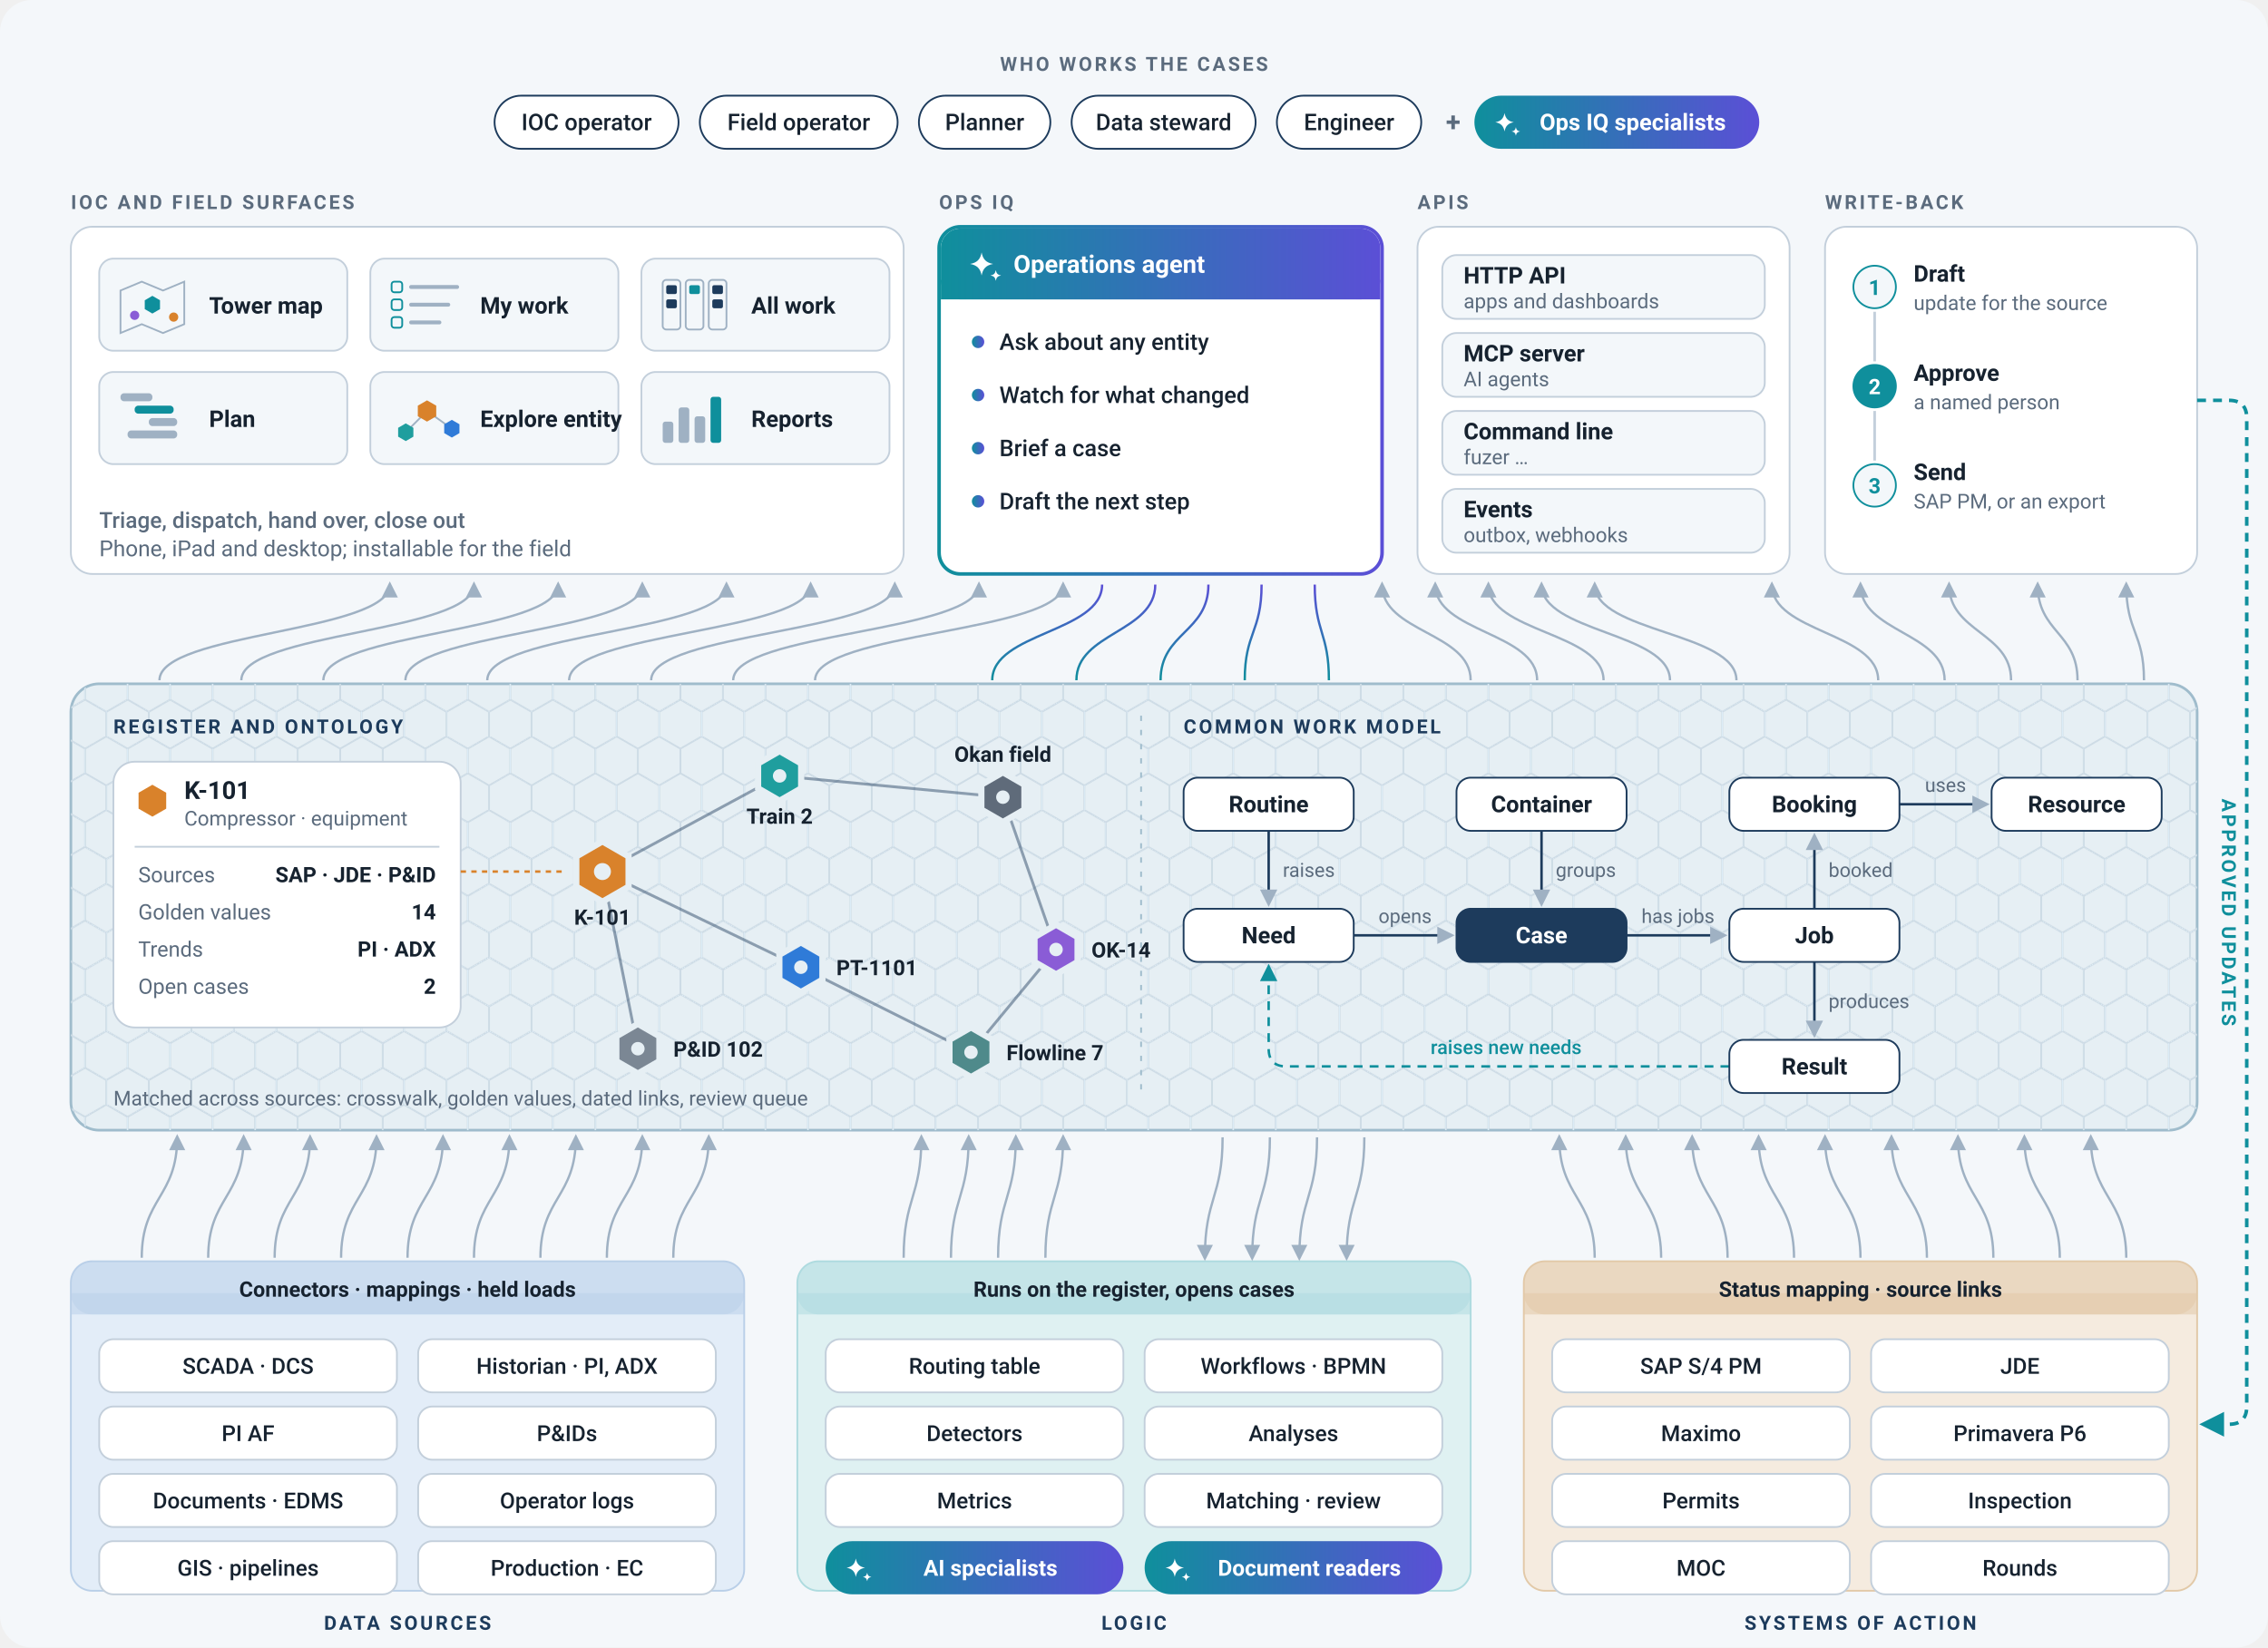
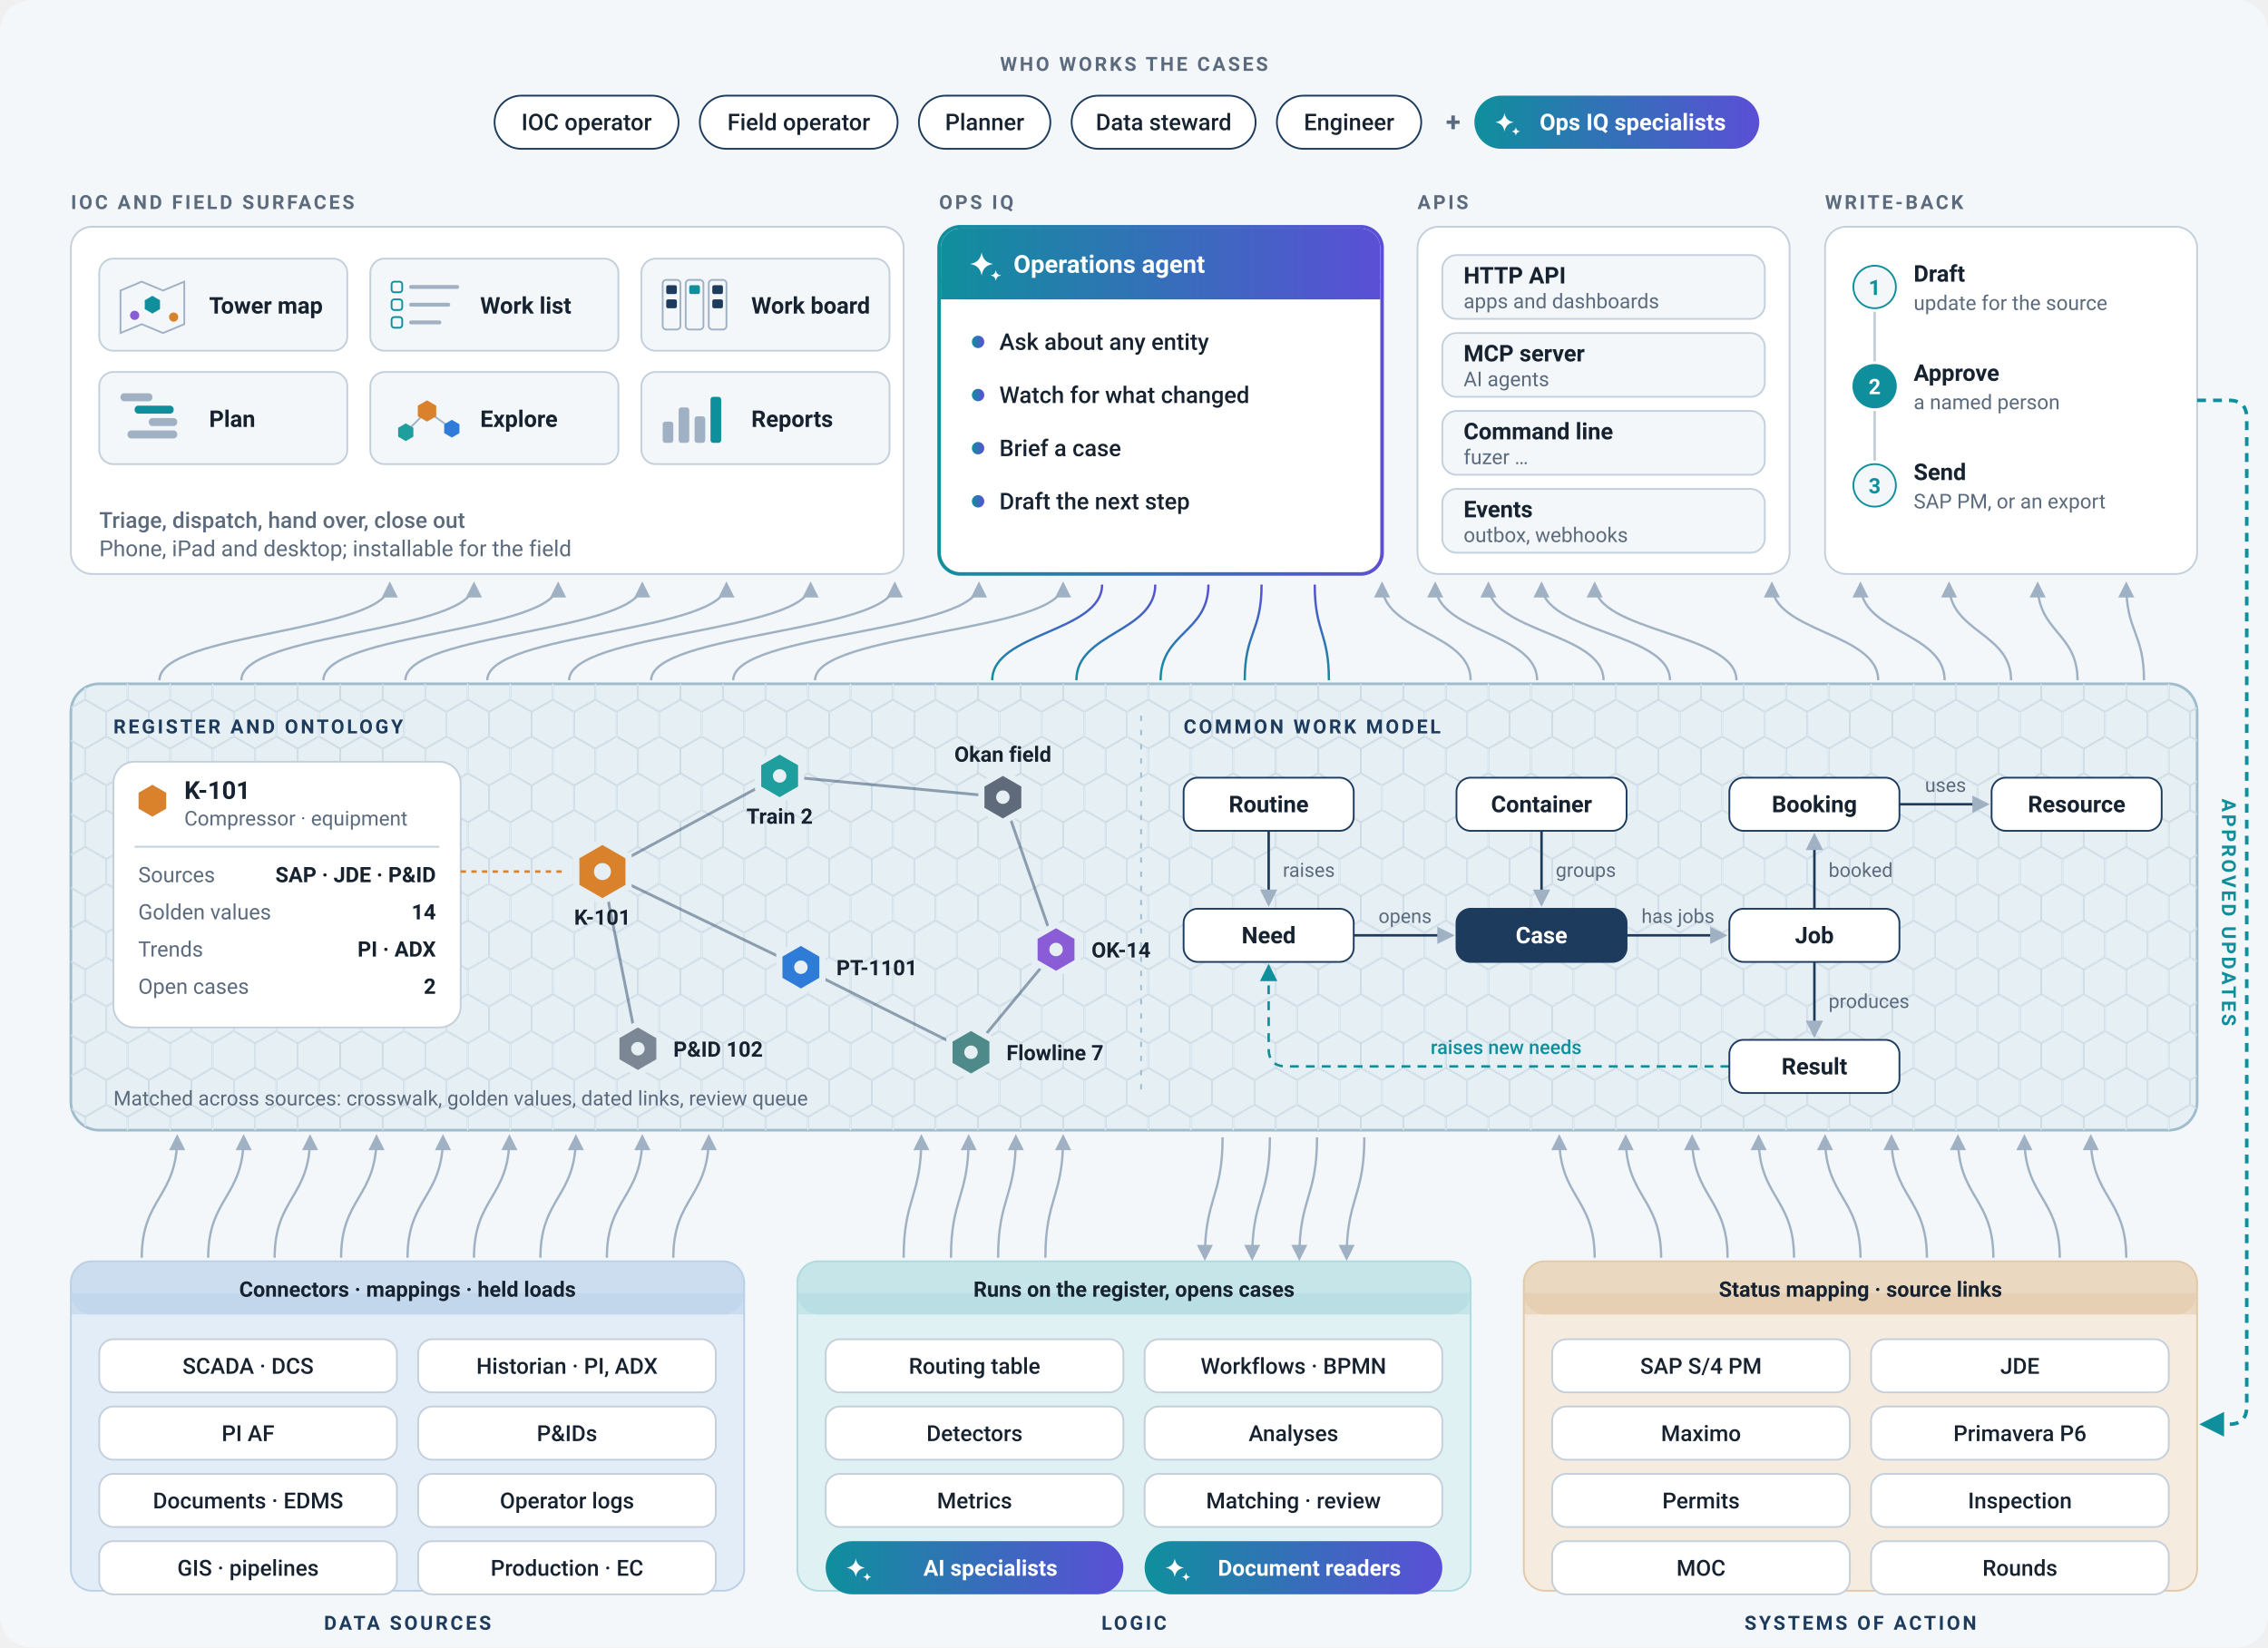
<svg xmlns="http://www.w3.org/2000/svg" viewBox="0 0 1280 930" width="1280" height="930" role="img" aria-labelledby="t d" font-family="system-ui, -apple-system, 'Segoe UI', Roboto, 'Helvetica Neue', Arial, sans-serif">
  <defs>
    <linearGradient id="iq" x1="0" y1="0" x2="1" y2="0">
      <stop offset="0" stop-color="#0f8f9c" />
      <stop offset="1" stop-color="#5b4fd6" />
    </linearGradient>
    <linearGradient id="iqv" x1="0" y1="1" x2="0" y2="0" gradientUnits="objectBoundingBox">
      <stop offset="0" stop-color="#0f8f9c" />
      <stop offset="1" stop-color="#5b4fd6" />
    </linearGradient>
    <pattern id="hexes" width="24" height="41.57" patternUnits="userSpaceOnUse">
      <path d="M12 0 L24 6.93 V20.78 L12 27.71 L0 20.78 V6.93 Z M12 27.71 V41.57" fill="none" stroke="#cddbe5" stroke-width="1" />
    </pattern>
    <marker id="a" viewBox="0 0 10 10" refX="8" refY="5" markerWidth="7" markerHeight="7" orient="auto-start-reverse">
      <path d="M0 0 L10 5 L0 10 z" fill="#9fb1c3" />
    </marker>
    <marker id="ai" viewBox="0 0 10 10" refX="8" refY="5" markerWidth="7" markerHeight="7" orient="auto-start-reverse">
      <path d="M0 0 L10 5 L0 10 z" fill="#5b4fd6" />
    </marker>
    <marker id="ah" viewBox="0 0 10 10" refX="8" refY="5" markerWidth="7" markerHeight="7" orient="auto-start-reverse">
      <path d="M0 0 L10 5 L0 10 z" fill="#0f8f9c" />
    </marker>
  </defs>
  <rect width="1280" height="930" rx="18" fill="#f4f7fa" />
  <text x="640.0" y="40" font-size="11" font-weight="600" fill="#5b6b7d" text-anchor="middle" letter-spacing="1.4">WHO WORKS THE CASES</text>
  <rect x="279.12" y="54" width="103.84" height="30" rx="15" fill="#ffffff" stroke="#1d3b5c" />
  <text x="331.04" y="73.5" font-size="13" font-weight="500" fill="#16222f" text-anchor="middle">IOC operator</text>
  <rect x="394.96" y="54" width="111.64" height="30" rx="15" fill="#ffffff" stroke="#1d3b5c" />
  <text x="450.78" y="73.5" font-size="13" font-weight="500" fill="#16222f" text-anchor="middle">Field operator</text>
  <rect x="518.6" y="54" width="74.2" height="30" rx="15" fill="#ffffff" stroke="#1d3b5c" />
  <text x="555.7" y="73.5" font-size="13" font-weight="500" fill="#16222f" text-anchor="middle">Planner</text>
  <rect x="604.8" y="54" width="103.84" height="30" rx="15" fill="#ffffff" stroke="#1d3b5c" />
  <text x="656.72" y="73.5" font-size="13" font-weight="500" fill="#16222f" text-anchor="middle">Data steward</text>
  <rect x="720.64" y="54" width="81.48" height="30" rx="15" fill="#ffffff" stroke="#1d3b5c" />
  <text x="761.38" y="73.5" font-size="13" font-weight="500" fill="#16222f" text-anchor="middle">Engineer</text>
  <text x="820.12" y="74" font-size="15" font-weight="600" fill="#5b6b7d" text-anchor="middle">+</text>
  <rect x="832.12" y="54" width="160.76" height="30" rx="15.0" fill="url(#iq)" />
  <path d="M10 3.5c.7 3.9 2.6 5.8 6.5 6.5-3.9.7-5.8 2.6-6.5 6.5-.7-3.9-2.6-5.8-6.5-6.5 3.9-.7 5.8-2.6 6.5-6.5zM18 13.5c.35 1.9 1.1 2.65 3 3-1.9.35-2.65 1.1-3 3-.35-1.9-1.1-2.65-3-3 1.9-.35 2.65-1.1 3-3z" transform="translate(841.12 61.0) scale(0.8)" fill="#ffffff" />
  <text x="921.5" y="73.5" font-size="13" font-weight="600" fill="#ffffff" text-anchor="middle">Ops IQ specialists</text>
  <text x="40" y="118" font-size="11" font-weight="600" fill="#5b6b7d" text-anchor="start" letter-spacing="1.4">IOC AND FIELD SURFACES</text>
  <rect x="40" y="128" width="470" height="196" rx="12" fill="#ffffff" stroke="#c3cfdb" />
  <rect x="56" y="146" width="140" height="52" rx="8" fill="#f3f7fa" stroke="#c3cfdb" />
  <path d="M68 164 l12 -5 12 5 12 -5 v24 l-12 5 -12 -5 -12 5z" fill="none" stroke="#9fb1c3" />
  <polygon points="86.0,167.0 90.3,169.5 90.3,174.5 86.0,177.0 81.7,174.5 81.7,169.5" fill="#0f8f9c" />
  <circle cx="98" cy="179" r="2.6" fill="#d9822b" />
  <circle cx="76" cy="178" r="2.6" fill="#8a5cd6" />
  <text x="118" y="177.0" font-size="13" font-weight="600" fill="#16222f" text-anchor="start">Tower map</text>
  <rect x="209" y="146" width="140" height="52" rx="8" fill="#f3f7fa" stroke="#c3cfdb" />
  <rect x="221" y="159" width="6" height="6" rx="1.5" fill="none" stroke="#0f8f9c" />
  <path d="M232 162h26" stroke="#9fb1c3" stroke-width="2.2" stroke-linecap="round" />
  <rect x="221" y="169" width="6" height="6" rx="1.5" fill="none" stroke="#0f8f9c" />
  <path d="M232 172h21" stroke="#9fb1c3" stroke-width="2.2" stroke-linecap="round" />
  <rect x="221" y="179" width="6" height="6" rx="1.5" fill="none" stroke="#0f8f9c" />
  <path d="M232 182h16" stroke="#9fb1c3" stroke-width="2.2" stroke-linecap="round" />
-   <text x="271" y="177.0" font-size="13" font-weight="600" fill="#16222f" text-anchor="start">My work</text>
+   <text x="271" y="177.0" font-size="13" font-weight="600" fill="#16222f" text-anchor="start">Work list</text>
  <rect x="362" y="146" width="140" height="52" rx="8" fill="#f3f7fa" stroke="#c3cfdb" />
  <rect x="374" y="158" width="10" height="28" rx="2" fill="none" stroke="#9fb1c3" />
  <rect x="376" y="161" width="6" height="5" rx="1" fill="#1d3b5c" />
  <rect x="376" y="169" width="6" height="5" rx="1" fill="#1d3b5c" />
  <rect x="387" y="158" width="10" height="28" rx="2" fill="none" stroke="#9fb1c3" />
  <rect x="389" y="161" width="6" height="5" rx="1" fill="#0f8f9c" />
  <rect x="400" y="158" width="10" height="28" rx="2" fill="none" stroke="#9fb1c3" />
  <rect x="402" y="161" width="6" height="5" rx="1" fill="#1d3b5c" />
  <rect x="402" y="169" width="6" height="5" rx="1" fill="#1d3b5c" />
-   <text x="424" y="177.0" font-size="13" font-weight="600" fill="#16222f" text-anchor="start">All work</text>
+   <text x="424" y="177.0" font-size="13" font-weight="600" fill="#16222f" text-anchor="start">Work board</text>
  <rect x="56" y="210" width="140" height="52" rx="8" fill="#f3f7fa" stroke="#c3cfdb" />
  <rect x="68" y="222" width="18" height="4.5" rx="2" fill="#9fb1c3" />
  <rect x="76" y="229" width="22" height="4.5" rx="2" fill="#0f8f9c" />
  <rect x="84" y="236" width="16" height="4.5" rx="2" fill="#9fb1c3" />
  <rect x="72" y="243" width="28" height="4.5" rx="2" fill="#9fb1c3" />
  <text x="118" y="241.0" font-size="13" font-weight="600" fill="#16222f" text-anchor="start">Plan</text>
  <rect x="209" y="210" width="140" height="52" rx="8" fill="#f3f7fa" stroke="#c3cfdb" />
  <path d="M229 244 L241 232 L255 242" stroke="#9fb1c3" fill="none" />
  <polygon points="241.0,226.0 246.2,229.0 246.2,235.0 241.0,238.0 235.8,235.0 235.8,229.0" fill="#d9822b" />
  <polygon points="229.0,239.0 233.3,241.5 233.3,246.5 229.0,249.0 224.7,246.5 224.7,241.5" fill="#1f9e9e" />
  <polygon points="255.0,237.0 259.3,239.5 259.3,244.5 255.0,247.0 250.7,244.5 250.7,239.5" fill="#2f7bd8" />
-   <text x="271" y="241.0" font-size="13" font-weight="600" fill="#16222f" text-anchor="start">Explore entity</text>
+   <text x="271" y="241.0" font-size="13" font-weight="600" fill="#16222f" text-anchor="start">Explore</text>
  <rect x="362" y="210" width="140" height="52" rx="8" fill="#f3f7fa" stroke="#c3cfdb" />
  <rect x="374" y="238" width="6" height="12" rx="1.5" fill="#9fb1c3" />
  <rect x="383" y="230" width="6" height="20" rx="1.5" fill="#9fb1c3" />
  <rect x="392" y="235" width="6" height="15" rx="1.5" fill="#9fb1c3" />
  <rect x="401" y="224" width="6" height="26" rx="1.5" fill="#0f8f9c" />
  <text x="424" y="241.0" font-size="13" font-weight="600" fill="#16222f" text-anchor="start">Reports</text>
  <text x="56" y="298" font-size="12.5" font-weight="500" fill="#5b6b7d" text-anchor="start">Triage, dispatch, hand over, close out</text>
  <text x="56" y="314" font-size="12.5" font-weight="400" fill="#5b6b7d" text-anchor="start">Phone, iPad and desktop; installable for the field</text>
  <text x="530" y="118" font-size="11" font-weight="600" fill="#5b6b7d" text-anchor="start" letter-spacing="1.4">OPS IQ</text>
  <rect x="530" y="128" width="250" height="196" rx="12" fill="#ffffff" stroke="url(#iq)" stroke-width="2" />
  <rect x="531" y="129" width="248" height="40" rx="11" fill="url(#iq)" />
  <rect x="531" y="158" width="248" height="11" fill="url(#iq)" />
  <path d="M10 3.5c.7 3.9 2.6 5.8 6.5 6.5-3.9.7-5.8 2.6-6.5 6.5-.7-3.9-2.6-5.8-6.5-6.5 3.9-.7 5.8-2.6 6.5-6.5zM18 13.5c.35 1.9 1.1 2.65 3 3-1.9.35-2.65 1.1-3 3-.35-1.9-1.1-2.65-3-3 1.9-.35 2.65-1.1 3-3z" transform="translate(544 139) scale(1.0)" fill="#ffffff" />
  <text x="572" y="154" font-size="14" font-weight="700" fill="#ffffff">Operations agent</text>
  <circle cx="552" cy="193" r="3.5" fill="url(#iq)" />
  <text x="564" y="197.5" font-size="13" font-weight="500" fill="#16222f" text-anchor="start">Ask about any entity</text>
  <circle cx="552" cy="223" r="3.5" fill="url(#iq)" />
  <text x="564" y="227.5" font-size="13" font-weight="500" fill="#16222f" text-anchor="start">Watch for what changed</text>
  <circle cx="552" cy="253" r="3.5" fill="url(#iq)" />
  <text x="564" y="257.5" font-size="13" font-weight="500" fill="#16222f" text-anchor="start">Brief a case</text>
  <circle cx="552" cy="283" r="3.5" fill="url(#iq)" />
  <text x="564" y="287.5" font-size="13" font-weight="500" fill="#16222f" text-anchor="start">Draft the next step</text>
  <text x="800" y="118" font-size="11" font-weight="600" fill="#5b6b7d" text-anchor="start" letter-spacing="1.4">APIS</text>
  <rect x="800" y="128" width="210" height="196" rx="12" fill="#ffffff" stroke="#c3cfdb" />
  <rect x="814" y="144" width="182" height="36" rx="8" fill="#f3f7fa" stroke="#c3cfdb" />
  <text x="826" y="160" font-size="13" font-weight="600" fill="#16222f" text-anchor="start">HTTP API</text>
  <text x="826" y="174" font-size="11.5" font-weight="400" fill="#5b6b7d" text-anchor="start">apps and dashboards</text>
  <rect x="814" y="188" width="182" height="36" rx="8" fill="#f3f7fa" stroke="#c3cfdb" />
  <text x="826" y="204" font-size="13" font-weight="600" fill="#16222f" text-anchor="start">MCP server</text>
  <text x="826" y="218" font-size="11.5" font-weight="400" fill="#5b6b7d" text-anchor="start">AI agents</text>
  <rect x="814" y="232" width="182" height="36" rx="8" fill="#f3f7fa" stroke="#c3cfdb" />
  <text x="826" y="248" font-size="13" font-weight="600" fill="#16222f" text-anchor="start">Command line</text>
  <text x="826" y="262" font-size="11.5" font-weight="400" fill="#5b6b7d" text-anchor="start">fuzer …</text>
  <rect x="814" y="276" width="182" height="36" rx="8" fill="#f3f7fa" stroke="#c3cfdb" />
  <text x="826" y="292" font-size="13" font-weight="600" fill="#16222f" text-anchor="start">Events</text>
  <text x="826" y="306" font-size="11.5" font-weight="400" fill="#5b6b7d" text-anchor="start">outbox, webhooks</text>
  <text x="1030" y="118" font-size="11" font-weight="600" fill="#5b6b7d" text-anchor="start" letter-spacing="1.4">WRITE-BACK</text>
  <rect x="1030" y="128" width="210" height="196" rx="12" fill="#ffffff" stroke="#c3cfdb" />
  <circle cx="1058" cy="162" r="12" fill="#f3f7fa" stroke="#0f8f9c" />
  <text x="1058" y="166.5" font-size="12" font-weight="700" fill="#0f8f9c" text-anchor="middle">1</text>
  <text x="1080" y="159" font-size="13" font-weight="600" fill="#16222f" text-anchor="start">Draft</text>
  <text x="1080" y="175" font-size="11.5" font-weight="400" fill="#5b6b7d" text-anchor="start">update for the source</text>
  <path d="M1058 176 v28" stroke="#c3cfdb" stroke-width="1.5" />
  <circle cx="1058" cy="218" r="12" fill="#0f8f9c" stroke="#0f8f9c" />
  <text x="1058" y="222.5" font-size="12" font-weight="700" fill="#ffffff" text-anchor="middle">2</text>
  <text x="1080" y="215" font-size="13" font-weight="600" fill="#16222f" text-anchor="start">Approve</text>
  <text x="1080" y="231" font-size="11.5" font-weight="400" fill="#5b6b7d" text-anchor="start">a named person</text>
  <path d="M1058 232 v28" stroke="#c3cfdb" stroke-width="1.5" />
  <circle cx="1058" cy="274" r="12" fill="#f3f7fa" stroke="#0f8f9c" />
  <text x="1058" y="278.5" font-size="12" font-weight="700" fill="#0f8f9c" text-anchor="middle">3</text>
  <text x="1080" y="271" font-size="13" font-weight="600" fill="#16222f" text-anchor="start">Send</text>
  <text x="1080" y="287" font-size="11.5" font-weight="400" fill="#5b6b7d" text-anchor="start">SAP PM, or an export</text>
  <path d="M90.0 384 C90.0 357.0 220.0 357.0 220.0 330" fill="none" stroke="#9fb1c3" stroke-width="1.3" marker-end="url(#a)" />
  <path d="M136.2 384 C136.2 357.0 267.5 357.0 267.5 330" fill="none" stroke="#9fb1c3" stroke-width="1.3" marker-end="url(#a)" />
  <path d="M182.5 384 C182.5 357.0 315.0 357.0 315.0 330" fill="none" stroke="#9fb1c3" stroke-width="1.3" marker-end="url(#a)" />
  <path d="M228.8 384 C228.8 357.0 362.5 357.0 362.5 330" fill="none" stroke="#9fb1c3" stroke-width="1.3" marker-end="url(#a)" />
  <path d="M275.0 384 C275.0 357.0 410.0 357.0 410.0 330" fill="none" stroke="#9fb1c3" stroke-width="1.3" marker-end="url(#a)" />
  <path d="M321.2 384 C321.2 357.0 457.5 357.0 457.5 330" fill="none" stroke="#9fb1c3" stroke-width="1.3" marker-end="url(#a)" />
  <path d="M367.5 384 C367.5 357.0 505.0 357.0 505.0 330" fill="none" stroke="#9fb1c3" stroke-width="1.3" marker-end="url(#a)" />
  <path d="M413.8 384 C413.8 357.0 552.5 357.0 552.5 330" fill="none" stroke="#9fb1c3" stroke-width="1.3" marker-end="url(#a)" />
  <path d="M460.0 384 C460.0 357.0 600.0 357.0 600.0 330" fill="none" stroke="#9fb1c3" stroke-width="1.3" marker-end="url(#a)" />
  <path d="M560.0 384 C560.0 357.0 622.0 357.0 622.0 330" fill="none" stroke="url(#iqv)" stroke-width="1.3" />
  <path d="M607.5 384 C607.5 357.0 652.0 357.0 652.0 330" fill="none" stroke="url(#iqv)" stroke-width="1.3" />
  <path d="M655.0 384 C655.0 357.0 682.0 357.0 682.0 330" fill="none" stroke="url(#iqv)" stroke-width="1.3" />
  <path d="M702.5 384 C702.5 357.0 712.0 357.0 712.0 330" fill="none" stroke="url(#iqv)" stroke-width="1.3" />
  <path d="M750.0 384 C750.0 357.0 742.0 357.0 742.0 330" fill="none" stroke="url(#iqv)" stroke-width="1.3" />
  <path d="M830.0 384 C830.0 357.0 780.0 357.0 780.0 330" fill="none" stroke="#9fb1c3" stroke-width="1.3" marker-end="url(#a)" />
  <path d="M867.5 384 C867.5 357.0 810.0 357.0 810.0 330" fill="none" stroke="#9fb1c3" stroke-width="1.3" marker-end="url(#a)" />
  <path d="M905.0 384 C905.0 357.0 840.0 357.0 840.0 330" fill="none" stroke="#9fb1c3" stroke-width="1.3" marker-end="url(#a)" />
  <path d="M942.5 384 C942.5 357.0 870.0 357.0 870.0 330" fill="none" stroke="#9fb1c3" stroke-width="1.3" marker-end="url(#a)" />
  <path d="M980.0 384 C980.0 357.0 900.0 357.0 900.0 330" fill="none" stroke="#9fb1c3" stroke-width="1.3" marker-end="url(#a)" />
  <path d="M1060.0 384 C1060.0 357.0 1000.0 357.0 1000.0 330" fill="none" stroke="#9fb1c3" stroke-width="1.3" marker-end="url(#a)" />
  <path d="M1097.5 384 C1097.5 357.0 1050.0 357.0 1050.0 330" fill="none" stroke="#9fb1c3" stroke-width="1.3" marker-end="url(#a)" />
  <path d="M1135.0 384 C1135.0 357.0 1100.0 357.0 1100.0 330" fill="none" stroke="#9fb1c3" stroke-width="1.3" marker-end="url(#a)" />
  <path d="M1172.5 384 C1172.5 357.0 1150.0 357.0 1150.0 330" fill="none" stroke="#9fb1c3" stroke-width="1.3" marker-end="url(#a)" />
  <path d="M1210.0 384 C1210.0 357.0 1200.0 357.0 1200.0 330" fill="none" stroke="#9fb1c3" stroke-width="1.3" marker-end="url(#a)" />
  <rect x="40" y="386" width="1200" height="252" rx="16" fill="#e6eff4" stroke="#9fbccc" stroke-width="1.5" />
  <rect x="40" y="386" width="1200" height="252" rx="16" fill="url(#hexes)" />
  <text x="64" y="414" font-size="11" font-weight="600" fill="#1d3b5c" text-anchor="start" letter-spacing="1.4">REGISTER AND ONTOLOGY</text>
  <text x="668" y="414" font-size="11" font-weight="600" fill="#1d3b5c" text-anchor="start" letter-spacing="1.4">COMMON WORK MODEL</text>
  <path d="M644 404 V620" stroke="#9fbccc" stroke-dasharray="3 5" />
  <rect x="64" y="430" width="196" height="150" rx="12" fill="#ffffff" stroke="#c3cfdb" />
  <polygon points="86.0,443.0 93.8,447.5 93.8,456.5 86.0,461.0 78.2,456.5 78.2,447.5" fill="#d9822b" />
  <text x="104" y="451" font-size="14" font-weight="700" fill="#16222f" text-anchor="start">K-101</text>
  <text x="104" y="466" font-size="11.5" font-weight="400" fill="#5b6b7d" text-anchor="start">Compressor · equipment</text>
  <path d="M76 478 h172" stroke="#c3cfdb" />
  <text x="78" y="498" font-size="12" font-weight="400" fill="#5b6b7d" text-anchor="start">Sources</text>
  <text x="246" y="498" font-size="12" font-weight="600" fill="#16222f" text-anchor="end">SAP · JDE · P&amp;ID</text>
  <text x="78" y="519" font-size="12" font-weight="400" fill="#5b6b7d" text-anchor="start">Golden values</text>
  <text x="246" y="519" font-size="12" font-weight="600" fill="#16222f" text-anchor="end">14</text>
  <text x="78" y="540" font-size="12" font-weight="400" fill="#5b6b7d" text-anchor="start">Trends</text>
  <text x="246" y="540" font-size="12" font-weight="600" fill="#16222f" text-anchor="end">PI · ADX</text>
  <text x="78" y="561" font-size="12" font-weight="400" fill="#5b6b7d" text-anchor="start">Open cases</text>
  <text x="246" y="561" font-size="12" font-weight="600" fill="#16222f" text-anchor="end">2</text>
  <path d="M566 450 L440 438" stroke="#1d3b5c" stroke-opacity=".45" stroke-width="1.6" />
  <path d="M566 450 L596 536" stroke="#1d3b5c" stroke-opacity=".45" stroke-width="1.6" />
  <path d="M440 438 L340 492" stroke="#1d3b5c" stroke-opacity=".45" stroke-width="1.6" />
  <path d="M340 492 L452 546" stroke="#1d3b5c" stroke-opacity=".45" stroke-width="1.6" />
  <path d="M340 492 L360 592" stroke="#1d3b5c" stroke-opacity=".45" stroke-width="1.6" />
  <path d="M596 536 L548 594" stroke="#1d3b5c" stroke-opacity=".45" stroke-width="1.6" />
  <path d="M548 594 L452 546" stroke="#1d3b5c" stroke-opacity=".45" stroke-width="1.6" />
  <path d="M260 492 H320" stroke="#d9822b" stroke-width="1.4" stroke-dasharray="3 3" fill="none" />
  <polygon points="340.0,473.0 356.5,482.5 356.5,501.5 340.0,511.0 323.5,501.5 323.5,482.5" fill="#e6eff4" />
  <polygon points="340.0,477.0 353.0,484.5 353.0,499.5 340.0,507.0 327.0,499.5 327.0,484.5" fill="#d9822b" />
  <circle cx="340" cy="492" r="4.8" fill="#e6eff4" />
  <text x="340" y="522" font-size="12" font-weight="600" fill="#16222f" text-anchor="middle">K-101</text>
  <polygon points="440.0,422.0 453.9,430.0 453.9,446.0 440.0,454.0 426.1,446.0 426.1,430.0" fill="#e6eff4" />
  <polygon points="440.0,426.0 450.4,432.0 450.4,444.0 440.0,450.0 429.6,444.0 429.6,432.0" fill="#1f9e9e" />
  <circle cx="440" cy="438" r="3.8" fill="#e6eff4" />
  <text x="440" y="465" font-size="12" font-weight="600" fill="#16222f" text-anchor="middle">Train 2</text>
  <polygon points="566.0,434.0 579.9,442.0 579.9,458.0 566.0,466.0 552.1,458.0 552.1,442.0" fill="#e6eff4" />
  <polygon points="566.0,438.0 576.4,444.0 576.4,456.0 566.0,462.0 555.6,456.0 555.6,444.0" fill="#5f6b7a" />
  <circle cx="566" cy="450" r="3.8" fill="#e6eff4" />
  <text x="566" y="430" font-size="12" font-weight="600" fill="#16222f" text-anchor="middle">Okan field</text>
  <polygon points="452.0,530.0 465.9,538.0 465.9,554.0 452.0,562.0 438.1,554.0 438.1,538.0" fill="#e6eff4" />
  <polygon points="452.0,534.0 462.4,540.0 462.4,552.0 452.0,558.0 441.6,552.0 441.6,540.0" fill="#2f7bd8" />
  <circle cx="452" cy="546" r="3.8" fill="#e6eff4" />
  <text x="472" y="550.5" font-size="12" font-weight="600" fill="#16222f" text-anchor="start">PT-1101</text>
  <polygon points="360.0,576.0 373.9,584.0 373.9,600.0 360.0,608.0 346.1,600.0 346.1,584.0" fill="#e6eff4" />
  <polygon points="360.0,580.0 370.4,586.0 370.4,598.0 360.0,604.0 349.6,598.0 349.6,586.0" fill="#7b8794" />
  <circle cx="360" cy="592" r="3.8" fill="#e6eff4" />
  <text x="380" y="596.5" font-size="12" font-weight="600" fill="#16222f" text-anchor="start">P&amp;ID 102</text>
  <polygon points="596.0,520.0 609.9,528.0 609.9,544.0 596.0,552.0 582.1,544.0 582.1,528.0" fill="#e6eff4" />
  <polygon points="596.0,524.0 606.4,530.0 606.4,542.0 596.0,548.0 585.6,542.0 585.6,530.0" fill="#8a5cd6" />
  <circle cx="596" cy="536" r="3.8" fill="#e6eff4" />
  <text x="616" y="540.5" font-size="12" font-weight="600" fill="#16222f" text-anchor="start">OK-14</text>
  <polygon points="548.0,578.0 561.9,586.0 561.9,602.0 548.0,610.0 534.1,602.0 534.1,586.0" fill="#e6eff4" />
  <polygon points="548.0,582.0 558.4,588.0 558.4,600.0 548.0,606.0 537.6,600.0 537.6,588.0" fill="#4f8a8b" />
  <circle cx="548" cy="594" r="3.8" fill="#e6eff4" />
  <text x="568" y="598.5" font-size="12" font-weight="600" fill="#16222f" text-anchor="start">Flowline 7</text>
  <text x="64" y="624" font-size="11.5" font-weight="400" fill="#5b6b7d" text-anchor="start">Matched across sources: crosswalk, golden values, dated links, review queue</text>
  <path d="M716 469 V510" fill="none" stroke="#1d3b5c" stroke-width="1.4" marker-end="url(#a)" />
  <text x="724" y="495.0" font-size="11" font-weight="400" fill="#5b6b7d" text-anchor="start">raises</text>
  <path d="M870 469 V510" fill="none" stroke="#1d3b5c" stroke-width="1.4" marker-end="url(#a)" />
  <text x="878" y="495.0" font-size="11" font-weight="400" fill="#5b6b7d" text-anchor="start">groups</text>
  <path d="M764 528 H819" fill="none" stroke="#1d3b5c" stroke-width="1.4" marker-end="url(#a)" />
  <text x="793.0" y="521" font-size="11" font-weight="400" fill="#5b6b7d" text-anchor="middle">opens</text>
  <path d="M918 528 H973" fill="none" stroke="#1d3b5c" stroke-width="1.4" marker-end="url(#a)" />
  <text x="947.0" y="521" font-size="11" font-weight="400" fill="#5b6b7d" text-anchor="middle">has jobs</text>
  <path d="M1024 513 V472" fill="none" stroke="#1d3b5c" stroke-width="1.4" marker-end="url(#a)" />
  <text x="1032" y="495.0" font-size="11" font-weight="400" fill="#5b6b7d" text-anchor="start">booked</text>
  <path d="M1072 454 H1121" fill="none" stroke="#1d3b5c" stroke-width="1.4" marker-end="url(#a)" />
  <text x="1098.0" y="447" font-size="11" font-weight="400" fill="#5b6b7d" text-anchor="middle">uses</text>
  <path d="M1024 543 V584" fill="none" stroke="#1d3b5c" stroke-width="1.4" marker-end="url(#a)" />
  <text x="1032" y="569.0" font-size="11" font-weight="400" fill="#5b6b7d" text-anchor="start">produces</text>
  <path d="M976 602 H726 Q716 602 716 592 V546" fill="none" stroke="#0f8f9c" stroke-width="1.4" stroke-dasharray="5 4" marker-end="url(#ah)" />
  <text x="850.0" y="595" font-size="11" font-weight="500" fill="#0f8f9c" text-anchor="middle">raises new needs</text>
  <rect x="668.0" y="439" width="96" height="30" rx="8" fill="#ffffff" stroke="#1d3b5c" />
  <text x="716" y="458.5" font-size="13" font-weight="600" fill="#16222f" text-anchor="middle">Routine</text>
  <rect x="822.0" y="439" width="96" height="30" rx="8" fill="#ffffff" stroke="#1d3b5c" />
  <text x="870" y="458.5" font-size="13" font-weight="600" fill="#16222f" text-anchor="middle">Container</text>
  <rect x="976.0" y="439" width="96" height="30" rx="8" fill="#ffffff" stroke="#1d3b5c" />
  <text x="1024" y="458.5" font-size="13" font-weight="600" fill="#16222f" text-anchor="middle">Booking</text>
  <rect x="1124.0" y="439" width="96" height="30" rx="8" fill="#ffffff" stroke="#1d3b5c" />
  <text x="1172" y="458.5" font-size="13" font-weight="600" fill="#16222f" text-anchor="middle">Resource</text>
  <rect x="668.0" y="513" width="96" height="30" rx="8" fill="#ffffff" stroke="#1d3b5c" />
  <text x="716" y="532.5" font-size="13" font-weight="600" fill="#16222f" text-anchor="middle">Need</text>
  <rect x="822.0" y="513" width="96" height="30" rx="8" fill="#1d3b5c" stroke="#1d3b5c" />
  <text x="870" y="532.5" font-size="13" font-weight="600" fill="#ffffff" text-anchor="middle">Case</text>
  <rect x="976.0" y="513" width="96" height="30" rx="8" fill="#ffffff" stroke="#1d3b5c" />
  <text x="1024" y="532.5" font-size="13" font-weight="600" fill="#16222f" text-anchor="middle">Job</text>
  <rect x="976.0" y="587" width="96" height="30" rx="8" fill="#ffffff" stroke="#1d3b5c" />
  <text x="1024" y="606.5" font-size="13" font-weight="600" fill="#16222f" text-anchor="middle">Result</text>
  <rect x="40" y="712" width="380" height="186" rx="12" fill="#e3edf8" stroke="#b9cfe8" />
  <rect x="40" y="712" width="380" height="30" rx="12" fill="#b9cfe8" fill-opacity=".55" />
  <rect x="40" y="730" width="380" height="12" fill="#b9cfe8" fill-opacity=".55" />
  <text x="230.0" y="732" font-size="12" font-weight="600" fill="#16222f" text-anchor="middle">Connectors · mappings · held loads</text>
  <text x="230.0" y="920" font-size="11" font-weight="600" fill="#1d3b5c" text-anchor="middle" letter-spacing="1.4">DATA SOURCES</text>
  <rect x="56.0" y="756" width="168.0" height="30" rx="8" fill="#ffffff" stroke="#c3cfdb" />
  <text x="140.0" y="775.5" font-size="12.5" font-weight="500" fill="#16222f" text-anchor="middle">SCADA · DCS</text>
  <rect x="236.0" y="756" width="168.0" height="30" rx="8" fill="#ffffff" stroke="#c3cfdb" />
  <text x="320.0" y="775.5" font-size="12.5" font-weight="500" fill="#16222f" text-anchor="middle">Historian · PI, ADX</text>
  <rect x="56.0" y="794" width="168.0" height="30" rx="8" fill="#ffffff" stroke="#c3cfdb" />
  <text x="140.0" y="813.5" font-size="12.5" font-weight="500" fill="#16222f" text-anchor="middle">PI AF</text>
  <rect x="236.0" y="794" width="168.0" height="30" rx="8" fill="#ffffff" stroke="#c3cfdb" />
  <text x="320.0" y="813.5" font-size="12.5" font-weight="500" fill="#16222f" text-anchor="middle">P&amp;IDs</text>
  <rect x="56.0" y="832" width="168.0" height="30" rx="8" fill="#ffffff" stroke="#c3cfdb" />
  <text x="140.0" y="851.5" font-size="12.5" font-weight="500" fill="#16222f" text-anchor="middle">Documents · EDMS</text>
  <rect x="236.0" y="832" width="168.0" height="30" rx="8" fill="#ffffff" stroke="#c3cfdb" />
  <text x="320.0" y="851.5" font-size="12.5" font-weight="500" fill="#16222f" text-anchor="middle">Operator logs</text>
  <rect x="56.0" y="870" width="168.0" height="30" rx="8" fill="#ffffff" stroke="#c3cfdb" />
  <text x="140.0" y="889.5" font-size="12.5" font-weight="500" fill="#16222f" text-anchor="middle">GIS · pipelines</text>
  <rect x="236.0" y="870" width="168.0" height="30" rx="8" fill="#ffffff" stroke="#c3cfdb" />
  <text x="320.0" y="889.5" font-size="12.5" font-weight="500" fill="#16222f" text-anchor="middle">Production · EC</text>
  <rect x="450" y="712" width="380" height="186" rx="12" fill="#dff1f2" stroke="#aedbdf" />
  <rect x="450" y="712" width="380" height="30" rx="12" fill="#aedbdf" fill-opacity=".55" />
  <rect x="450" y="730" width="380" height="12" fill="#aedbdf" fill-opacity=".55" />
  <text x="640.0" y="732" font-size="12" font-weight="600" fill="#16222f" text-anchor="middle">Runs on the register, opens cases</text>
  <text x="640.0" y="920" font-size="11" font-weight="600" fill="#1d3b5c" text-anchor="middle" letter-spacing="1.4">LOGIC</text>
  <rect x="466.0" y="756" width="168.0" height="30" rx="8" fill="#ffffff" stroke="#c3cfdb" />
  <text x="550.0" y="775.5" font-size="12.5" font-weight="500" fill="#16222f" text-anchor="middle">Routing table</text>
  <rect x="646.0" y="756" width="168.0" height="30" rx="8" fill="#ffffff" stroke="#c3cfdb" />
  <text x="730.0" y="775.5" font-size="12.5" font-weight="500" fill="#16222f" text-anchor="middle">Workflows · BPMN</text>
  <rect x="466.0" y="794" width="168.0" height="30" rx="8" fill="#ffffff" stroke="#c3cfdb" />
  <text x="550.0" y="813.5" font-size="12.5" font-weight="500" fill="#16222f" text-anchor="middle">Detectors</text>
  <rect x="646.0" y="794" width="168.0" height="30" rx="8" fill="#ffffff" stroke="#c3cfdb" />
  <text x="730.0" y="813.5" font-size="12.5" font-weight="500" fill="#16222f" text-anchor="middle">Analyses</text>
  <rect x="466.0" y="832" width="168.0" height="30" rx="8" fill="#ffffff" stroke="#c3cfdb" />
  <text x="550.0" y="851.5" font-size="12.5" font-weight="500" fill="#16222f" text-anchor="middle">Metrics</text>
  <rect x="646.0" y="832" width="168.0" height="30" rx="8" fill="#ffffff" stroke="#c3cfdb" />
  <text x="730.0" y="851.5" font-size="12.5" font-weight="500" fill="#16222f" text-anchor="middle">Matching · review</text>
  <rect x="466.0" y="870" width="168.0" height="30" rx="15.0" fill="url(#iq)" />
  <path d="M10 3.5c.7 3.9 2.6 5.8 6.5 6.5-3.9.7-5.8 2.6-6.5 6.5-.7-3.9-2.6-5.8-6.5-6.5 3.9-.7 5.8-2.6 6.5-6.5zM18 13.5c.35 1.9 1.1 2.65 3 3-1.9.35-2.65 1.1-3 3-.35-1.9-1.1-2.65-3-3 1.9-.35 2.65-1.1 3-3z" transform="translate(475.0 877.0) scale(0.8)" fill="#ffffff" />
  <text x="559.0" y="889.5" font-size="12.5" font-weight="600" fill="#ffffff" text-anchor="middle">AI specialists</text>
  <rect x="646.0" y="870" width="168.0" height="30" rx="15.0" fill="url(#iq)" />
  <path d="M10 3.5c.7 3.9 2.6 5.8 6.5 6.5-3.9.7-5.8 2.6-6.5 6.5-.7-3.9-2.6-5.8-6.5-6.5 3.9-.7 5.8-2.6 6.5-6.5zM18 13.5c.35 1.9 1.1 2.65 3 3-1.9.35-2.65 1.1-3 3-.35-1.9-1.1-2.65-3-3 1.9-.35 2.65-1.1 3-3z" transform="translate(655.0 877.0) scale(0.8)" fill="#ffffff" />
  <text x="739.0" y="889.5" font-size="12.5" font-weight="600" fill="#ffffff" text-anchor="middle">Document readers</text>
  <rect x="860" y="712" width="380" height="186" rx="12" fill="#f5ebdf" stroke="#e2c9a8" />
  <rect x="860" y="712" width="380" height="30" rx="12" fill="#e2c9a8" fill-opacity=".55" />
  <rect x="860" y="730" width="380" height="12" fill="#e2c9a8" fill-opacity=".55" />
  <text x="1050.0" y="732" font-size="12" font-weight="600" fill="#16222f" text-anchor="middle">Status mapping · source links</text>
  <text x="1050.0" y="920" font-size="11" font-weight="600" fill="#1d3b5c" text-anchor="middle" letter-spacing="1.4">SYSTEMS OF ACTION</text>
  <rect x="876.0" y="756" width="168.0" height="30" rx="8" fill="#ffffff" stroke="#c3cfdb" />
  <text x="960.0" y="775.5" font-size="12.5" font-weight="500" fill="#16222f" text-anchor="middle">SAP S/4 PM</text>
  <rect x="1056.0" y="756" width="168.0" height="30" rx="8" fill="#ffffff" stroke="#c3cfdb" />
  <text x="1140.0" y="775.5" font-size="12.5" font-weight="500" fill="#16222f" text-anchor="middle">JDE</text>
  <rect x="876.0" y="794" width="168.0" height="30" rx="8" fill="#ffffff" stroke="#c3cfdb" />
  <text x="960.0" y="813.5" font-size="12.5" font-weight="500" fill="#16222f" text-anchor="middle">Maximo</text>
  <rect x="1056.0" y="794" width="168.0" height="30" rx="8" fill="#ffffff" stroke="#c3cfdb" />
  <text x="1140.0" y="813.5" font-size="12.5" font-weight="500" fill="#16222f" text-anchor="middle">Primavera P6</text>
  <rect x="876.0" y="832" width="168.0" height="30" rx="8" fill="#ffffff" stroke="#c3cfdb" />
  <text x="960.0" y="851.5" font-size="12.5" font-weight="500" fill="#16222f" text-anchor="middle">Permits</text>
  <rect x="1056.0" y="832" width="168.0" height="30" rx="8" fill="#ffffff" stroke="#c3cfdb" />
  <text x="1140.0" y="851.5" font-size="12.5" font-weight="500" fill="#16222f" text-anchor="middle">Inspection</text>
  <rect x="876.0" y="870" width="168.0" height="30" rx="8" fill="#ffffff" stroke="#c3cfdb" />
  <text x="960.0" y="889.5" font-size="12.5" font-weight="500" fill="#16222f" text-anchor="middle">MOC</text>
  <rect x="1056.0" y="870" width="168.0" height="30" rx="8" fill="#ffffff" stroke="#c3cfdb" />
  <text x="1140.0" y="889.5" font-size="12.5" font-weight="500" fill="#16222f" text-anchor="middle">Rounds</text>
  <path d="M80.0 710 C80.0 676.0 100.0 676.0 100.0 642" fill="none" stroke="#9fb1c3" stroke-width="1.3" marker-end="url(#a)" />
  <path d="M117.5 710 C117.5 676.0 137.5 676.0 137.5 642" fill="none" stroke="#9fb1c3" stroke-width="1.3" marker-end="url(#a)" />
  <path d="M155.0 710 C155.0 676.0 175.0 676.0 175.0 642" fill="none" stroke="#9fb1c3" stroke-width="1.3" marker-end="url(#a)" />
  <path d="M192.5 710 C192.5 676.0 212.5 676.0 212.5 642" fill="none" stroke="#9fb1c3" stroke-width="1.3" marker-end="url(#a)" />
  <path d="M230.0 710 C230.0 676.0 250.0 676.0 250.0 642" fill="none" stroke="#9fb1c3" stroke-width="1.3" marker-end="url(#a)" />
  <path d="M267.5 710 C267.5 676.0 287.5 676.0 287.5 642" fill="none" stroke="#9fb1c3" stroke-width="1.3" marker-end="url(#a)" />
  <path d="M305.0 710 C305.0 676.0 325.0 676.0 325.0 642" fill="none" stroke="#9fb1c3" stroke-width="1.3" marker-end="url(#a)" />
  <path d="M342.5 710 C342.5 676.0 362.5 676.0 362.5 642" fill="none" stroke="#9fb1c3" stroke-width="1.3" marker-end="url(#a)" />
  <path d="M380.0 710 C380.0 676.0 400.0 676.0 400.0 642" fill="none" stroke="#9fb1c3" stroke-width="1.3" marker-end="url(#a)" />
  <path d="M510.0 710 C510.0 676.0 520.0 676.0 520.0 642" fill="none" stroke="#9fb1c3" stroke-width="1.3" marker-end="url(#a)" />
  <path d="M536.7 710 C536.7 676.0 546.7 676.0 546.7 642" fill="none" stroke="#9fb1c3" stroke-width="1.3" marker-end="url(#a)" />
  <path d="M563.3 710 C563.3 676.0 573.3 676.0 573.3 642" fill="none" stroke="#9fb1c3" stroke-width="1.3" marker-end="url(#a)" />
  <path d="M590.0 710 C590.0 676.0 600.0 676.0 600.0 642" fill="none" stroke="#9fb1c3" stroke-width="1.3" marker-end="url(#a)" />
  <path d="M690.0 642 C690.0 676.0 680.0 676.0 680.0 710" fill="none" stroke="#9fb1c3" stroke-width="1.3" marker-end="url(#a)" />
  <path d="M716.7 642 C716.7 676.0 706.7 676.0 706.7 710" fill="none" stroke="#9fb1c3" stroke-width="1.3" marker-end="url(#a)" />
  <path d="M743.3 642 C743.3 676.0 733.3 676.0 733.3 710" fill="none" stroke="#9fb1c3" stroke-width="1.3" marker-end="url(#a)" />
  <path d="M770.0 642 C770.0 676.0 760.0 676.0 760.0 710" fill="none" stroke="#9fb1c3" stroke-width="1.3" marker-end="url(#a)" />
  <path d="M900.0 710 C900.0 676.0 880.0 676.0 880.0 642" fill="none" stroke="#9fb1c3" stroke-width="1.3" marker-end="url(#a)" />
  <path d="M937.5 710 C937.5 676.0 917.5 676.0 917.5 642" fill="none" stroke="#9fb1c3" stroke-width="1.3" marker-end="url(#a)" />
  <path d="M975.0 710 C975.0 676.0 955.0 676.0 955.0 642" fill="none" stroke="#9fb1c3" stroke-width="1.3" marker-end="url(#a)" />
  <path d="M1012.5 710 C1012.5 676.0 992.5 676.0 992.5 642" fill="none" stroke="#9fb1c3" stroke-width="1.3" marker-end="url(#a)" />
  <path d="M1050.0 710 C1050.0 676.0 1030.0 676.0 1030.0 642" fill="none" stroke="#9fb1c3" stroke-width="1.3" marker-end="url(#a)" />
  <path d="M1087.5 710 C1087.5 676.0 1067.5 676.0 1067.5 642" fill="none" stroke="#9fb1c3" stroke-width="1.3" marker-end="url(#a)" />
  <path d="M1125.0 710 C1125.0 676.0 1105.0 676.0 1105.0 642" fill="none" stroke="#9fb1c3" stroke-width="1.3" marker-end="url(#a)" />
  <path d="M1162.5 710 C1162.5 676.0 1142.5 676.0 1142.5 642" fill="none" stroke="#9fb1c3" stroke-width="1.3" marker-end="url(#a)" />
  <path d="M1200.0 710 C1200.0 676.0 1180.0 676.0 1180.0 642" fill="none" stroke="#9fb1c3" stroke-width="1.3" marker-end="url(#a)" />
  <path d="M1240 226 H1258 Q1268 226 1268 236 V794 Q1268 804 1258 804 H1244" fill="none" stroke="#0f8f9c" stroke-width="2" stroke-dasharray="5 4" marker-end="url(#ah)" />
  <text x="1254" y="515" font-size="11" font-weight="600" fill="#0f8f9c" letter-spacing="1.4" text-anchor="middle" transform="rotate(90 1254 515)">APPROVED UPDATES</text>
</svg>
